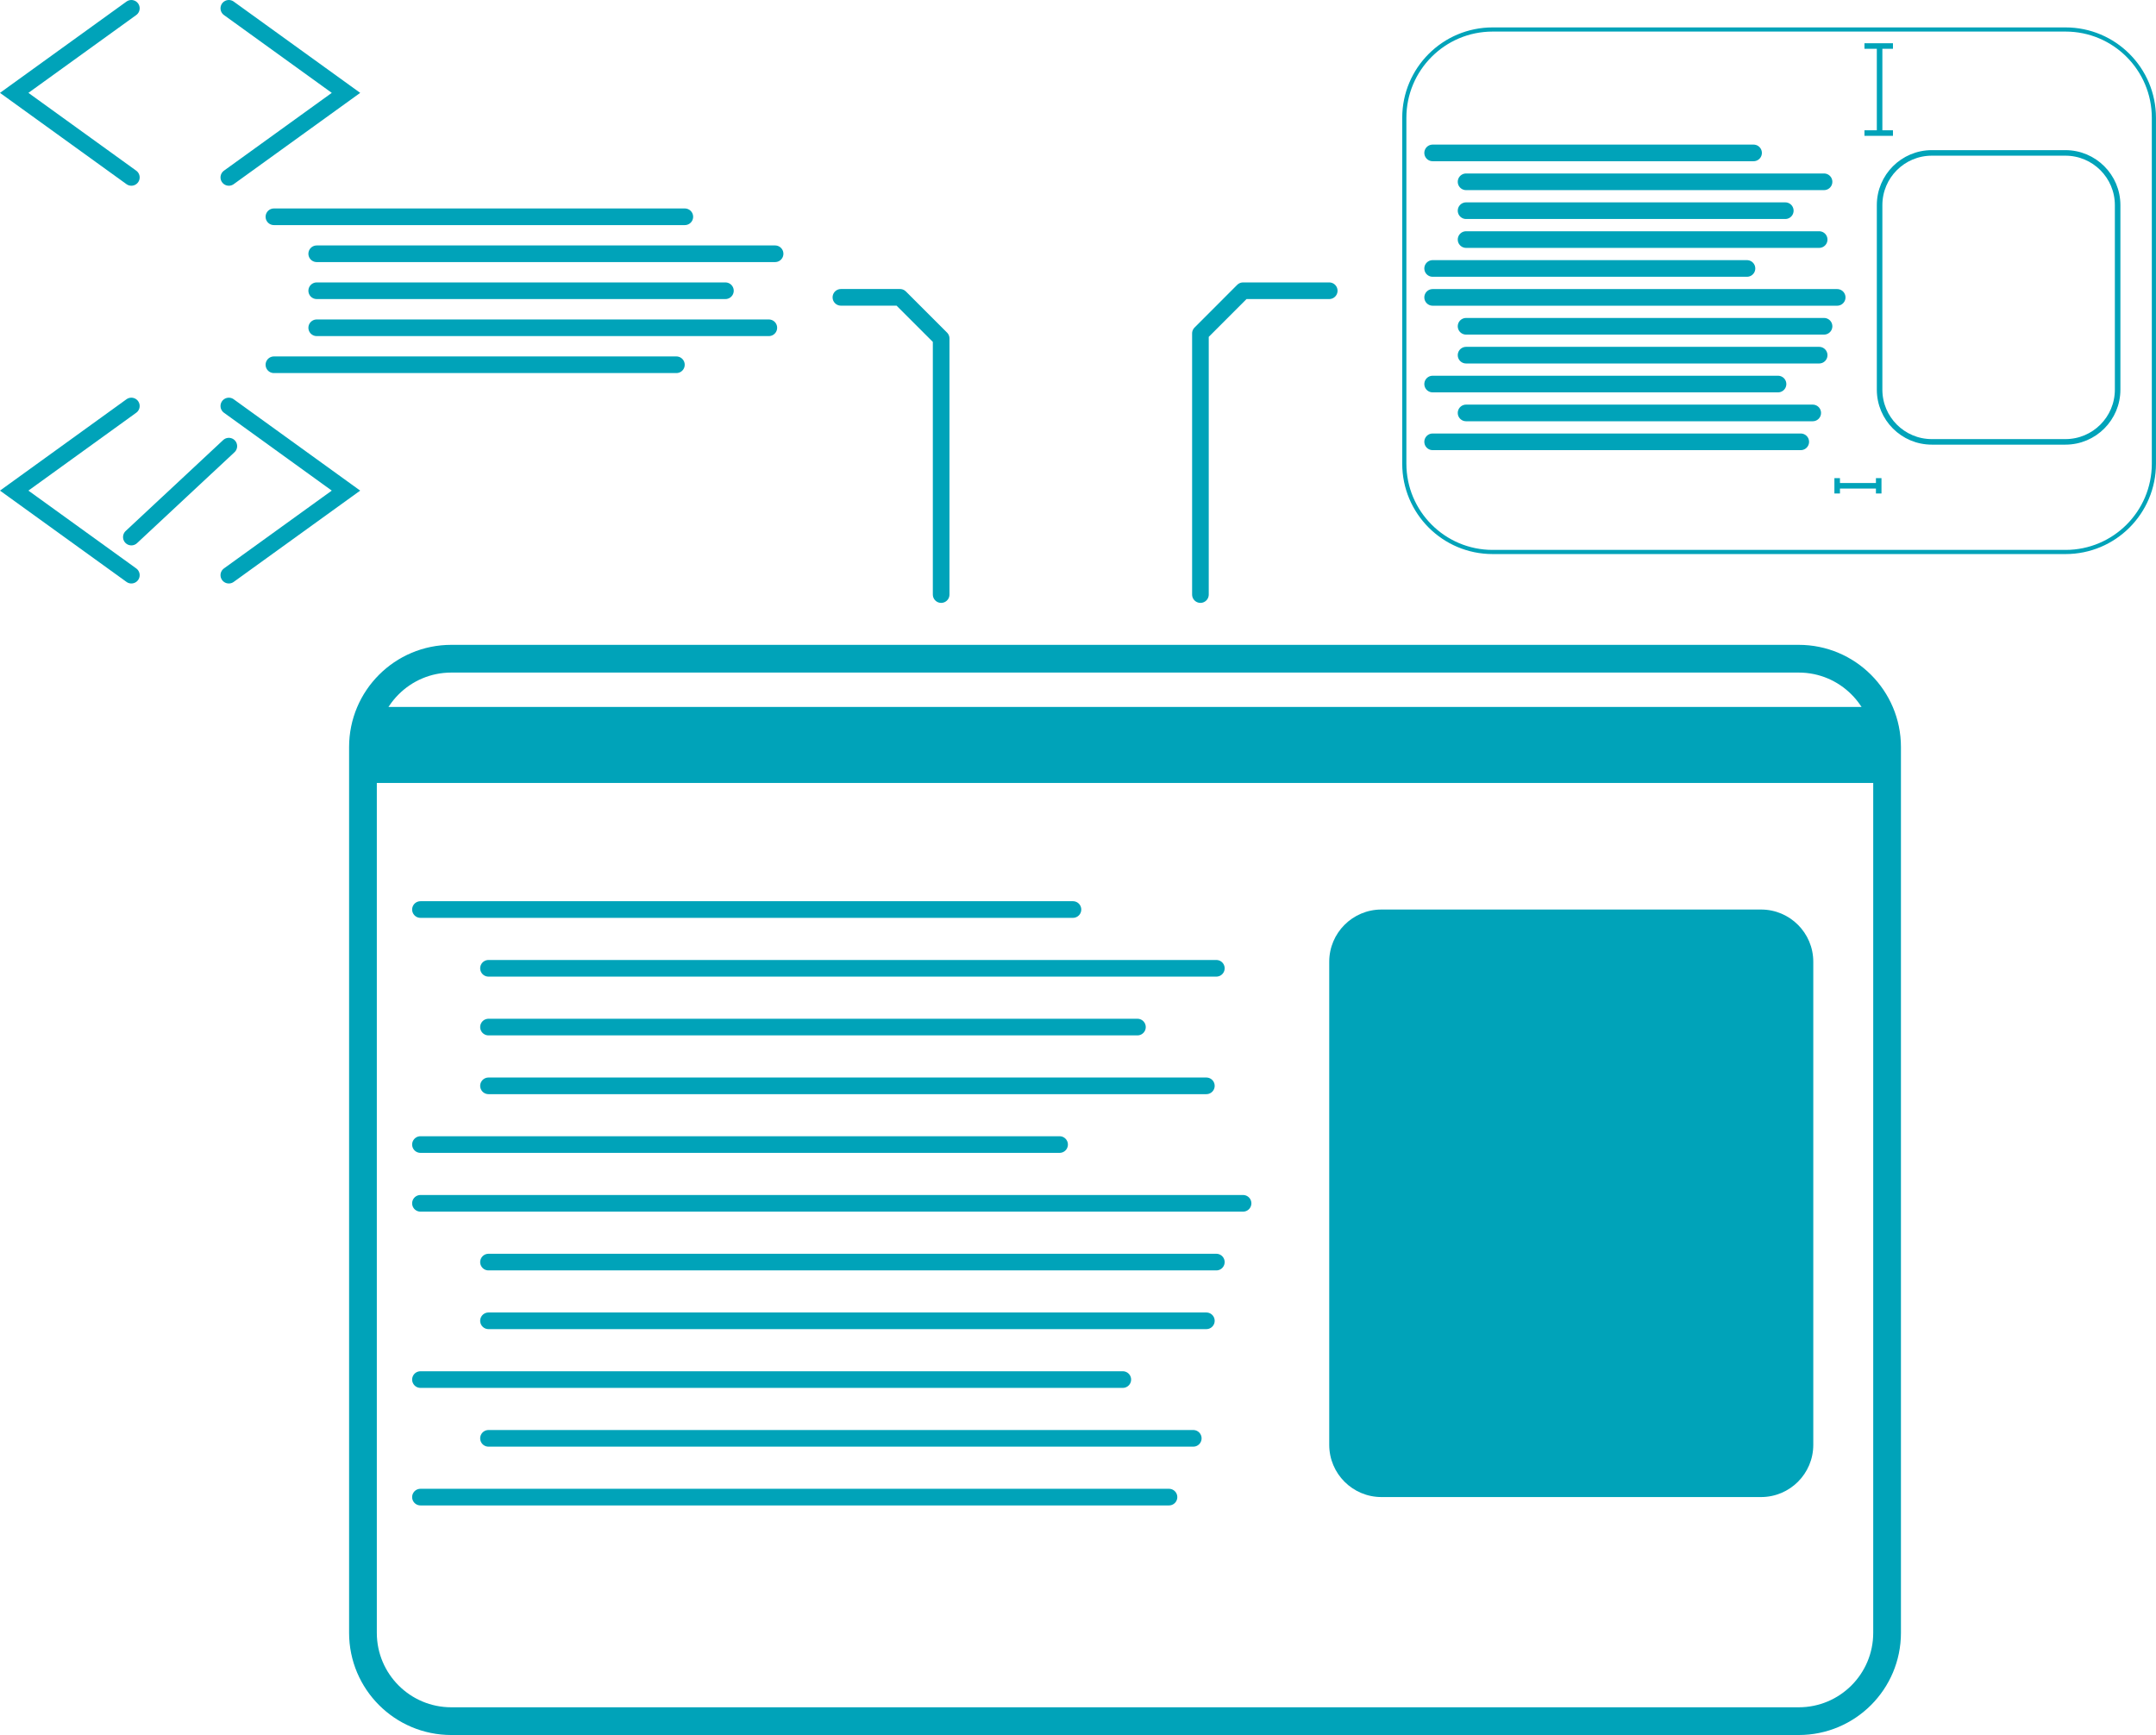
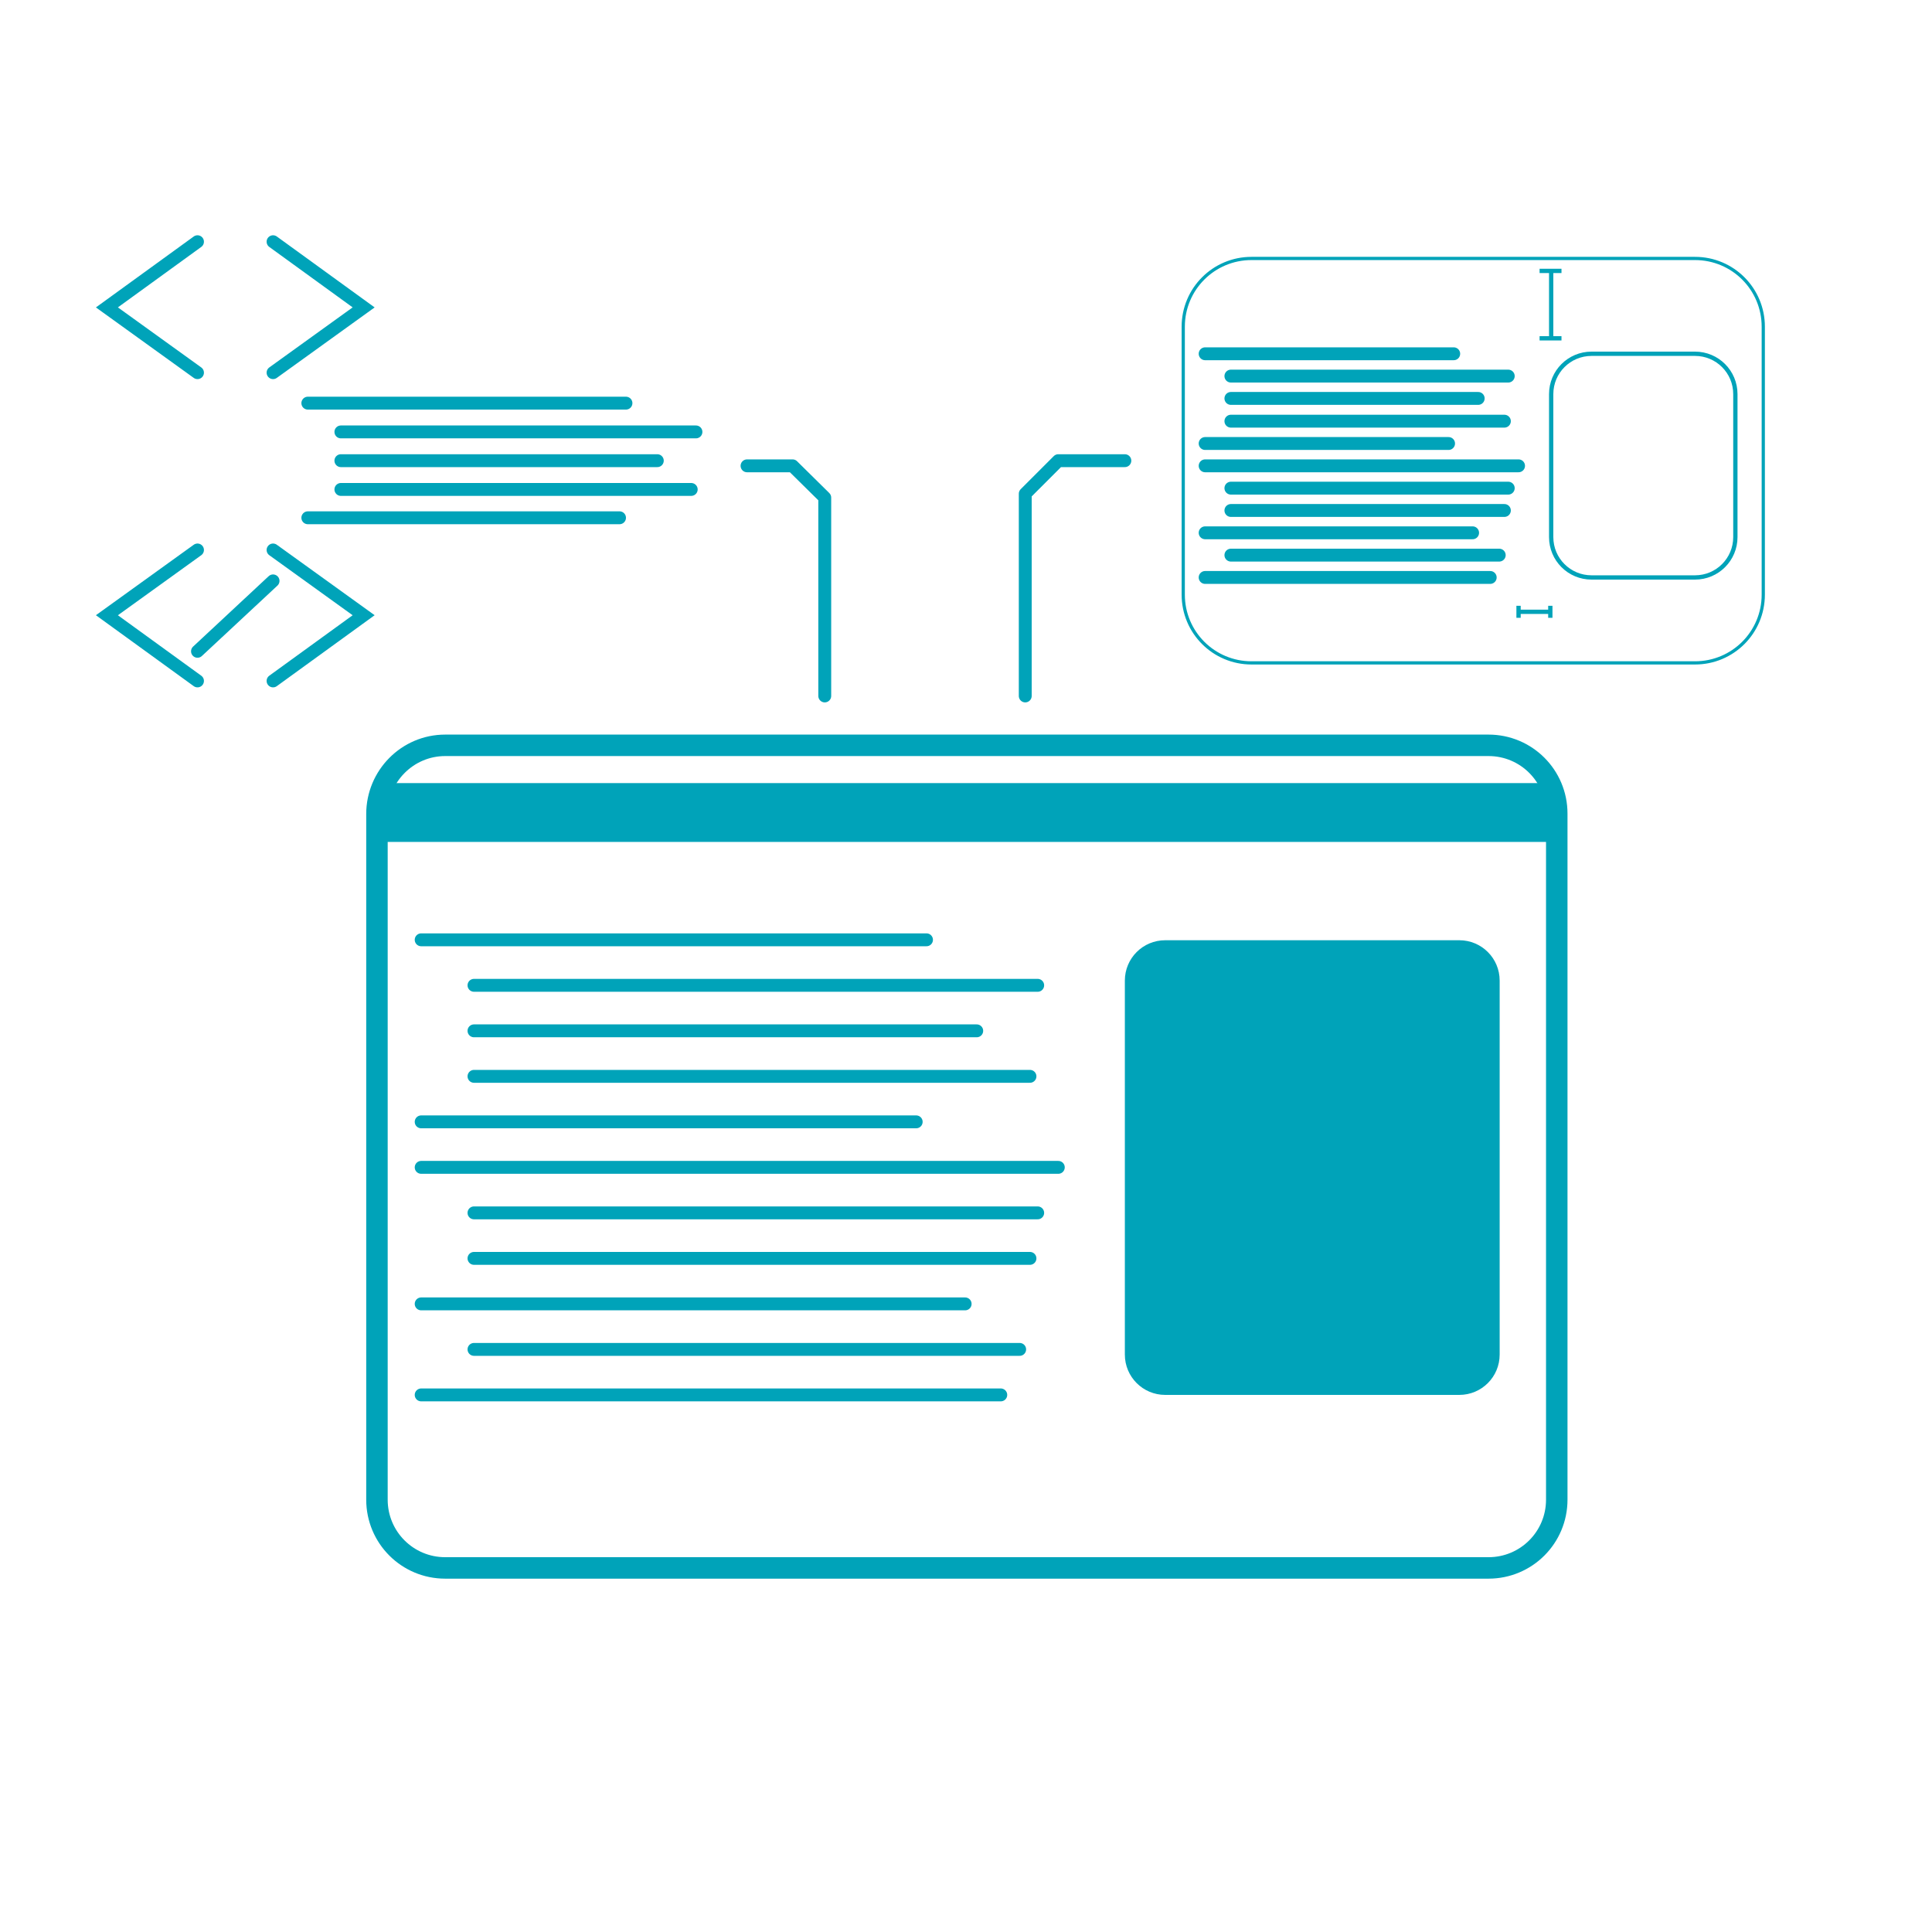
- <svg xmlns="http://www.w3.org/2000/svg" id="Ebene_1" data-name="Ebene 1" viewBox="0 0 388.84 312.93">
-   <defs>
-     <style>
-       .cls-1, .cls-4, .cls-5, .cls-6, .cls-7 {
-         fill: none;
-       }
- 
-       .cls-1, .cls-2, .cls-4, .cls-5, .cls-6, .cls-7 {
-         stroke: #00a3b9;
-       }
- 
-       .cls-1, .cls-2, .cls-4, .cls-5, .cls-6 {
-         stroke-miterlimit: 10;
-       }
- 
-       .cls-1 {
-         stroke-width: 5px;
-       }
- 
-       .cls-2 {
-         fill: #181818;
-       }
- 
-       .cls-2, .cls-6, .cls-7 {
-         stroke-linecap: round;
-         stroke-width: 3px;
-       }
- 
-       .cls-3 {
-         fill: #00a3b9;
-       }
- 
-       .cls-4 {
-         stroke-width: 0.75px;
-       }
- 
-       .cls-7 {
-         stroke-linejoin: round;
-       }
-     </style>
-   </defs>
-   <rect class="cls-1" x="65.46" y="118.81" width="274.88" height="191.63" rx="15.93" />
+ <svg xmlns="http://www.w3.org/2000/svg" version="1.1" id="Ebene_1" x="0px" y="0px" viewBox="0 0 450 450" style="enable-background:new 0 0 450 450;" xml:space="preserve">
+   <style type="text/css">
+ 	.st0{display:none;fill:#181818;}
+ 	.st1{fill:none;stroke:#00A3B9;stroke-width:5;stroke-miterlimit:10;}
+ 	.st2{fill:#181818;stroke:#00A3B9;stroke-width:3;stroke-linecap:round;stroke-miterlimit:10;}
+ 	.st3{fill:#00A3B9;}
+ 	.st4{fill:none;stroke:#00A3B9;stroke-width:0.75;stroke-miterlimit:10;}
+ 	.st5{fill:none;stroke:#00A3B9;stroke-miterlimit:10;}
+ 	.st6{fill:none;stroke:#00A3B9;stroke-width:3;stroke-linecap:round;stroke-miterlimit:10;}
+ 	.st7{fill:none;stroke:#00A3B9;stroke-width:3;stroke-linecap:round;stroke-linejoin:round;stroke-miterlimit:10;}
+ </style>
+   <rect id="BG" x="0.3" y="0.3" class="st0" width="449.7" height="449.7" />
+   <path class="st1" d="M103.7,173.6h243c8.8,0,15.9,7.1,15.9,15.9v159.8c0,8.8-7.1,15.9-15.9,15.9h-243c-8.8,0-15.9-7.1-15.9-15.9  V189.6C87.8,180.8,94.9,173.6,103.7,173.6z" />
  <g id="Code">
-     <line class="cls-2" x1="75.83" y1="164.05" x2="193.51" y2="164.05" />
-     <line class="cls-2" x1="88.1" y1="174.65" x2="219.37" y2="174.65" />
-     <line class="cls-2" x1="88.1" y1="185.25" x2="205.14" y2="185.25" />
-     <line class="cls-2" x1="88.1" y1="195.85" x2="217.57" y2="195.85" />
-     <line class="cls-2" x1="75.83" y1="206.44" x2="191.1" y2="206.44" />
-     <line class="cls-2" x1="75.83" y1="217.04" x2="224.19" y2="217.04" />
-     <line class="cls-2" x1="88.1" y1="227.64" x2="219.37" y2="227.64" />
-     <line class="cls-2" x1="88.1" y1="238.23" x2="217.57" y2="238.23" />
-     <line class="cls-2" x1="75.83" y1="248.83" x2="202.5" y2="248.83" />
-     <line class="cls-2" x1="88.1" y1="259.43" x2="215.21" y2="259.43" />
-     <line class="cls-2" x1="75.83" y1="270.03" x2="210.83" y2="270.03" />
+     <line class="st2" x1="98.1" y1="218.9" x2="215.8" y2="218.9" />
+     <line class="st2" x1="110.4" y1="229.5" x2="241.7" y2="229.5" />
+     <line class="st2" x1="110.4" y1="240.1" x2="227.5" y2="240.1" />
+     <line class="st2" x1="110.4" y1="250.7" x2="239.9" y2="250.7" />
+     <line class="st2" x1="98.1" y1="261.3" x2="213.4" y2="261.3" />
+     <line class="st2" x1="98.1" y1="271.9" x2="246.5" y2="271.9" />
+     <line class="st2" x1="110.4" y1="282.5" x2="241.7" y2="282.5" />
+     <line class="st2" x1="110.4" y1="293.1" x2="239.9" y2="293.1" />
+     <line class="st2" x1="98.1" y1="303.7" x2="224.8" y2="303.7" />
+     <line class="st2" x1="110.4" y1="314.3" x2="237.5" y2="314.3" />
+     <line class="st2" x1="98.1" y1="324.9" x2="233.1" y2="324.9" />
  </g>
-   <rect class="cls-3" x="239.73" y="164.05" width="87.3" height="105.97" rx="9.42" />
-   <rect class="cls-3" x="65.52" y="127.51" width="274.81" height="13.71" />
-   <rect class="cls-4" x="253.27" y="5.32" width="135.19" height="94.24" rx="15.93" />
-   <g id="Code-2" data-name="Code">
-     <line class="cls-2" x1="258.38" y1="27.58" x2="316.26" y2="27.58" />
-     <line class="cls-2" x1="264.41" y1="32.79" x2="328.97" y2="32.79" />
-     <line class="cls-2" x1="264.41" y1="38" x2="321.98" y2="38" />
-     <line class="cls-2" x1="264.41" y1="43.21" x2="328.09" y2="43.21" />
-     <line class="cls-2" x1="258.38" y1="48.42" x2="315.07" y2="48.42" />
-     <line class="cls-2" x1="258.38" y1="53.64" x2="331.34" y2="53.64" />
-     <line class="cls-2" x1="264.41" y1="58.85" x2="328.97" y2="58.85" />
-     <line class="cls-2" x1="264.41" y1="64.06" x2="328.09" y2="64.06" />
-     <line class="cls-2" x1="258.38" y1="69.27" x2="320.67" y2="69.27" />
-     <line class="cls-2" x1="264.41" y1="74.48" x2="326.93" y2="74.48" />
-     <line class="cls-2" x1="258.38" y1="79.69" x2="324.77" y2="79.69" />
+   <path class="st3" d="M339.9,324.9h-68.5c-5.2,0-9.4-4.2-9.4-9.4v-87.1c0-5.2,4.2-9.4,9.4-9.4h68.5c5.2,0,9.4,4.2,9.4,9.4v87.1  C349.3,320.7,345.1,324.9,339.9,324.9z" />
+   <rect x="87.8" y="182.4" class="st3" width="274.8" height="13.7" />
+   <path class="st4" d="M291.5,60.2h103.3c8.8,0,15.9,7.1,15.9,15.9v62.4c0,8.8-7.1,15.9-15.9,15.9H291.5c-8.8,0-15.9-7.1-15.9-15.9  V76.1C275.6,67.3,282.7,60.2,291.5,60.2z" />
+   <g id="Code_2_">
+     <line class="st2" x1="280.7" y1="82.4" x2="338.6" y2="82.4" />
+     <line class="st2" x1="286.7" y1="87.6" x2="351.3" y2="87.6" />
+     <line class="st2" x1="286.7" y1="92.8" x2="344.3" y2="92.8" />
+     <line class="st2" x1="286.7" y1="98.1" x2="350.4" y2="98.1" />
+     <line class="st2" x1="280.7" y1="103.3" x2="337.4" y2="103.3" />
+     <line class="st2" x1="280.7" y1="108.5" x2="353.7" y2="108.5" />
+     <line class="st2" x1="286.7" y1="113.7" x2="351.3" y2="113.7" />
+     <line class="st2" x1="286.7" y1="118.9" x2="350.4" y2="118.9" />
+     <line class="st2" x1="280.7" y1="124.1" x2="343" y2="124.1" />
+     <line class="st2" x1="286.7" y1="129.3" x2="349.2" y2="129.3" />
+     <line class="st2" x1="280.7" y1="134.5" x2="347.1" y2="134.5" />
  </g>
-   <rect class="cls-5" x="338.99" y="27.58" width="42.93" height="52.12" rx="9.42" />
-   <polyline class="cls-6" points="23.69 1.5 2.56 16.75 23.69 32" />
-   <polyline class="cls-6" points="41.27 1.5 62.4 16.75 41.27 32" />
-   <polyline class="cls-6" points="23.69 73.23 2.56 88.49 23.69 103.74" />
-   <polyline class="cls-6" points="41.27 73.23 62.4 88.49 41.27 103.74" />
-   <line class="cls-6" x1="23.69" y1="96.87" x2="41.27" y2="80.47" />
-   <g id="Code-3" data-name="Code">
-     <line class="cls-2" x1="49.4" y1="39.1" x2="123.51" y2="39.1" />
-     <line class="cls-2" x1="57.12" y1="45.77" x2="139.79" y2="45.77" />
-     <line class="cls-2" x1="57.12" y1="52.44" x2="130.83" y2="52.44" />
-     <line class="cls-2" x1="57.12" y1="59.12" x2="138.66" y2="59.12" />
-     <line class="cls-2" x1="49.4" y1="65.79" x2="121.99" y2="65.79" />
-     <path class="cls-2" d="M71.71,127.31" transform="translate(-22.31 -54.84)" />
-     <path class="cls-2" d="M79.44,134" transform="translate(-22.31 -54.84)" />
-     <path class="cls-2" d="M79.44,140.66" transform="translate(-22.31 -54.84)" />
-     <path class="cls-2" d="M71.71,147.33" transform="translate(-22.31 -54.84)" />
-     <path class="cls-2" d="M79.44,154" transform="translate(-22.31 -54.84)" />
-     <path class="cls-2" d="M71.71,160.68" transform="translate(-22.31 -54.84)" />
+   <path class="st5" d="M394.8,134.5h-24.1c-5.2,0-9.4-4.2-9.4-9.4V91.8c0-5.2,4.2-9.4,9.4-9.4h24.1c5.2,0,9.4,4.2,9.4,9.4v33.3  C404.2,130.3,400,134.5,394.8,134.5z" />
+   <polyline class="st6" points="46,56.3 24.9,71.6 46,86.8 " />
+   <polyline class="st6" points="63.6,56.3 84.7,71.6 63.6,86.8 " />
+   <polyline class="st6" points="46,128.1 24.9,143.3 46,158.6 " />
+   <polyline class="st6" points="63.6,128.1 84.7,143.3 63.6,158.6 " />
+   <line class="st6" x1="46" y1="151.7" x2="63.6" y2="135.3" />
+   <g id="Code_1_">
+     <line class="st2" x1="71.7" y1="93.9" x2="145.8" y2="93.9" />
+     <line class="st2" x1="79.4" y1="100.6" x2="162.1" y2="100.6" />
+     <line class="st2" x1="79.4" y1="107.3" x2="153.1" y2="107.3" />
+     <line class="st2" x1="79.4" y1="114" x2="161" y2="114" />
+     <line class="st2" x1="71.7" y1="120.6" x2="144.3" y2="120.6" />
+     <path class="st2" d="M71.7,127.3" />
+     <path class="st2" d="M79.4,134" />
+     <path class="st2" d="M79.4,140.7" />
+     <path class="st2" d="M71.7,147.3" />
+     <path class="st2" d="M79.4,154" />
+     <path class="st2" d="M71.7,160.7" />
  </g>
-   <line class="cls-5" x1="338.99" y1="24" x2="338.99" y2="8.3" />
-   <line class="cls-5" x1="336.26" y1="24" x2="341.4" y2="24" />
-   <line class="cls-5" x1="336.26" y1="8.3" x2="341.4" y2="8.3" />
-   <polyline class="cls-5" points="331.34 86.24 331.34 87.62 331.34 89.01" />
-   <line class="cls-5" x1="338.83" y1="87.62" x2="331.34" y2="87.62" />
-   <line class="cls-5" x1="338.83" y1="86.24" x2="338.83" y2="89.01" />
-   <polyline class="cls-7" points="151.66 53.63 162.32 53.63 169.74 61.05 169.74 107.24" />
-   <polyline class="cls-7" points="239.73 52.44 224.19 52.44 216.5 60.14 216.5 107.24" />
+   <line class="st5" x1="361.3" y1="78.8" x2="361.3" y2="63.1" />
+   <line class="st5" x1="358.6" y1="78.8" x2="363.7" y2="78.8" />
+   <line class="st5" x1="358.6" y1="63.1" x2="363.7" y2="63.1" />
+   <polyline class="st5" points="353.7,141.1 353.7,142.5 353.7,143.9 " />
+   <line class="st5" x1="361.1" y1="142.5" x2="353.7" y2="142.5" />
+   <line class="st5" x1="361.1" y1="141.1" x2="361.1" y2="143.9" />
+   <polyline class="st7" points="174,108.5 184.6,108.5 192.1,115.9 192.1,162.1 " />
+   <polyline class="st7" points="262,107.3 246.5,107.3 238.8,115 238.8,162.1 " />
+   <g>
+ </g>
+   <g>
+ </g>
+   <g>
+ </g>
+   <g>
+ </g>
+   <g>
+ </g>
+   <g>
+ </g>
</svg>
